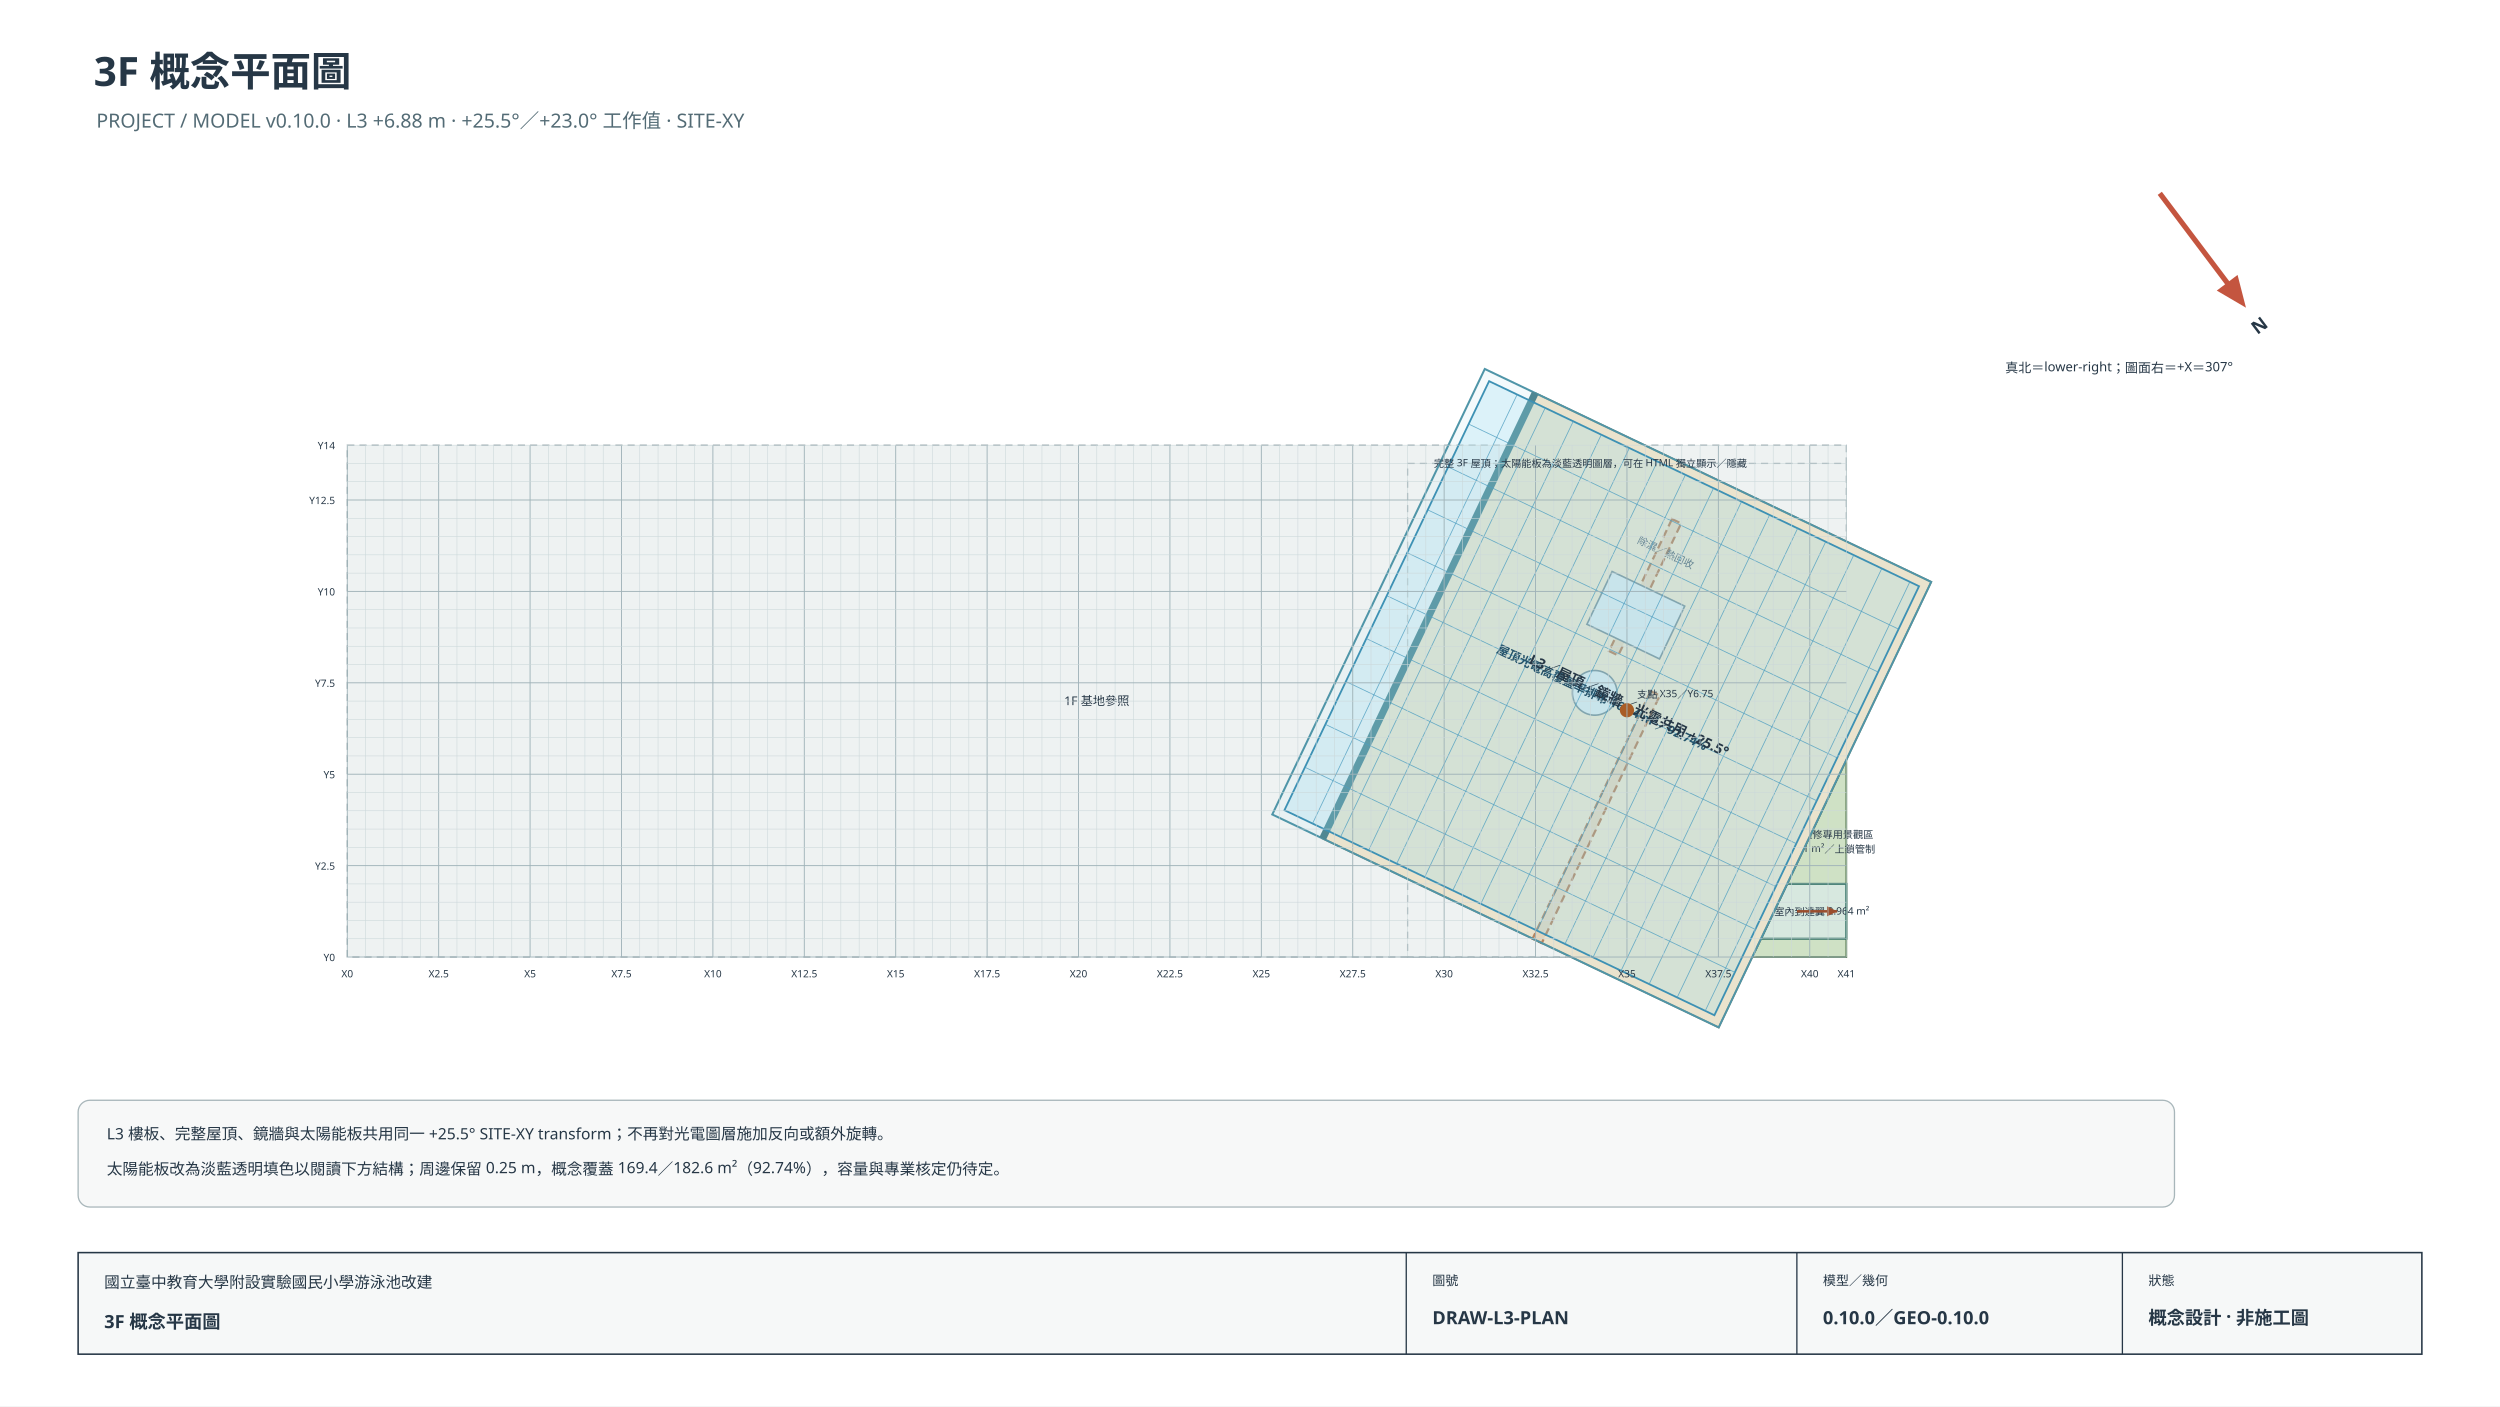
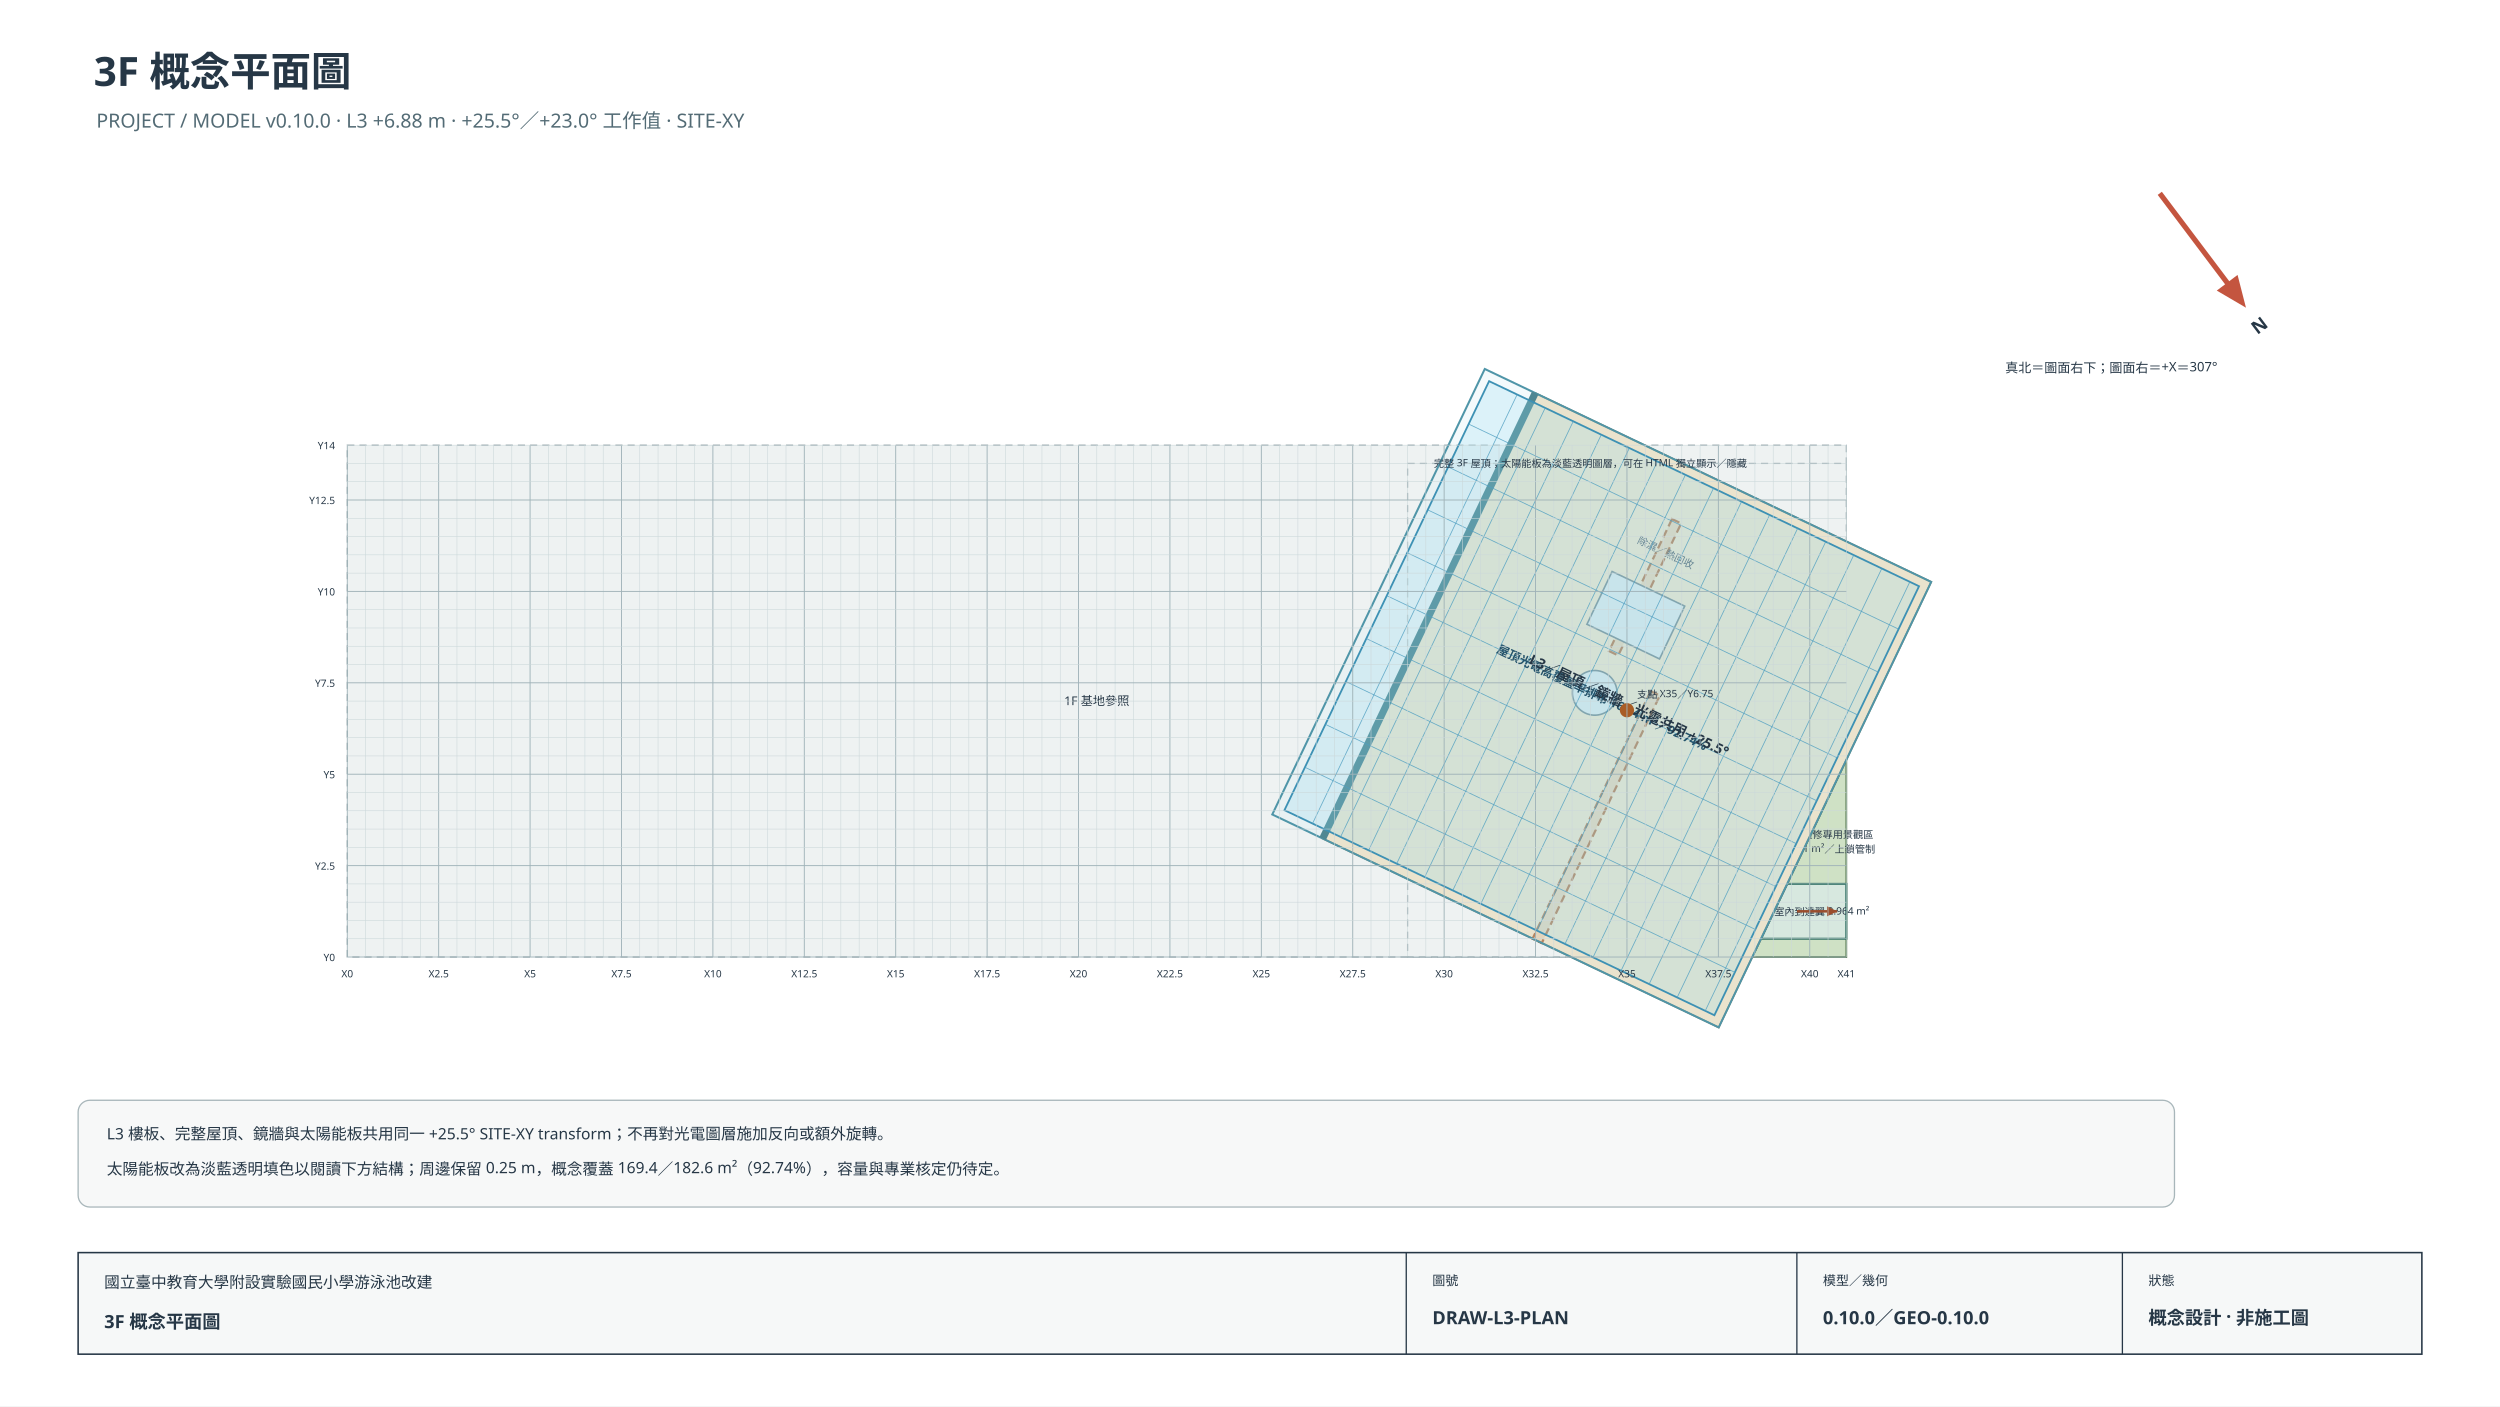
<svg xmlns="http://www.w3.org/2000/svg" width="1920" height="1080" viewBox="0 0 1920 1080" role="img" aria-labelledby="title desc" data-model-version="0.10.0" data-active-geometry="GEO-0.10.0" data-coordinate-system="SITE-XY">
  <style>
  text{font-family:"Noto Sans TC","Microsoft JhengHei",sans-serif;fill:#263746}.title{font-size:31px;font-weight:800}.subtitle{font-size:15px;fill:#536b75}.label{font-size:14px;font-weight:700}.small{font-size:12px}.tiny{font-size:10px}.grid{stroke:#cbd7da;stroke-width:.55}.gridMajor{stroke:#9fb2b8;stroke-width:.9}.outline{fill:none;stroke:#263746;stroke-width:2}.reference{fill:#eef2f2;stroke:#97a8ad;stroke-width:1.2;stroke-dasharray:7 5}.pool{fill:#bfe4ef;stroke:#227698;stroke-width:2}.lane{stroke:#f8fbfc;stroke-width:2;stroke-dasharray:8 5}.working{fill:#f1dfbe;stroke:#a96f28;stroke-width:1.6}.confirmed{fill:#d8ece4;stroke:#237c64;stroke-width:1.6}.service{fill:#dbe5e6;stroke:#5b7278;stroke-width:1.6}.chemical{fill:#ead9e8;stroke:#8e5a88;stroke-width:1.6}.deferred{fill:#e4dbed;stroke:#7c5c98;stroke-width:1.5;stroke-dasharray:6 4}.stair{fill:#d7dde0;stroke:#263746;stroke-width:1.6}.structure{fill:#c3793c;fill-opacity:.18;stroke:#a95c25;stroke-width:2.2;stroke-dasharray:8 4}.dim{stroke:#536b75;stroke-width:1;fill:none}.titleBox{fill:#f6f8f8;stroke:#263746;stroke-width:1.2}.note{fill:#f7f8f8;stroke:#a8b6ba;stroke-width:1}.mirror{stroke:#4f8792;stroke-width:7}.roof{fill:#d8eef2;fill-opacity:.28;stroke:#4f95a8;stroke-width:2}.level{stroke:#8b9ba0;stroke-width:1;stroke-dasharray:7 5}.water{fill:#8fd2e6;fill-opacity:.75;stroke:#227698;stroke-width:2}.wall{fill:#c9d3d4;stroke:#536b75;stroke-width:1.5}.terrace{fill:#cfe1c5;stroke:#52774b;stroke-width:1.7}.arrival{fill:#d7e8df;stroke:#286b5c;stroke-width:2}.corridor{fill:#dcecef;stroke:#357487;stroke-width:1.6}.female{fill:#e5e0ee;stroke:#76598d;stroke-width:1.6}.glassLine{stroke:#3d9bb3;stroke-width:7}.wallLine{stroke:#65757b;stroke-width:6}.windowLine{stroke:#4fa5bb;stroke-width:8}.locker{fill:#cfd8d8;stroke:#64787a;stroke-width:1}.counter{fill:#d7c5ab;stroke:#8a6234;stroke-width:1.5}.plant{fill:#bed6b2;stroke:#52774b;stroke-width:1.3}.pv{fill:#8fd9ee;fill-opacity:.24;stroke:#3d91b4;stroke-width:1.8}.pvGrid{stroke:#4f9fc1;stroke-width:.8;stroke-opacity:.82}.projected{fill:none;stroke:#9b6a43;stroke-width:1.5;stroke-dasharray:6 4}.rain{fill:#d9e5ef;fill-opacity:.55;stroke:#6f6a96;stroke-width:1.5;stroke-dasharray:5 3}
</style>
  <rect width="1920" height="1080" fill="#fff" />
  <text x="72" y="66" class="title">3F 概念平面圖</text>
  <text x="74" y="98" class="subtitle">PROJECT / MODEL v0.10.0 · L3 +6.88 m · +25.5°／+23.0° 工作值 · SITE-XY</text>
  <g data-north-plan-direction="lower-right" data-north-rotation="143" transform="translate(1690 190) rotate(143)">
    <line x1="0" y1="52" x2="0" y2="-38" stroke="#c4553f" stroke-width="4" />
    <path d="M0 -58L-10 -34H10Z" fill="#c4553f" />
    <text x="0" y="-70" text-anchor="middle" class="label">N</text>
  </g>
-   <text x="1540" y="286" class="tiny">真北＝lower-right；圖面右＝+X＝307°</text>
+   <text x="1540" y="286" class="tiny">真北＝圖面右下；圖面右＝+X＝307°</text>
  <g transform="translate(184.8 118.8) scale(0.78)" data-drawing-scale="fit-complete-rotated-roof">
    <g data-entity="SITE-01" data-coordinate-system="SITE-XY" data-bounds="0,41,0,14">
      <rect x="105" y="286" width="1476" height="504" class="reference" />
      <text x="843" y="542" text-anchor="middle" class="small">1F 基地參照</text>
    </g>
    <g data-entity="L2-PLATE-01" data-coordinate-system="SITE-XY" data-bounds="29,41,0,13.5">
      <rect x="1149" y="304" width="432" height="486" class="reference" />
      <text x="1365" y="551" text-anchor="middle" class="small">固定 L2 投影</text>
    </g>
    <polygon points="1488.408,790 1581,790 1581,595.888" class="terrace" data-entity="L3-EXT-01" data-gross-area="6.935" />
    <text x="1557.6" y="673" text-anchor="middle" class="tiny">教師／維修專用景觀區</text>
    <text x="1557.6" y="687.4" text-anchor="middle" class="tiny">淨 3.971 m²／上鎖管制</text>
    <polygon points="1496.976,772 1581,772 1581,718 1522.752,718" class="arrival" data-entity="Z-L3-ARRIVAL-01" data-covered="true" />
    <text x="1546.8" y="749" text-anchor="middle" class="tiny">有頂室內到達翼 2.964 m²</text>
    <line x1="1532.4" y1="745" x2="1572" y2="745" stroke="#9a4e2d" stroke-width="2.5" />
    <path d="M1572 745l-10 -5v10z" fill="#9a4e2d" />
    <g data-entity="L3-ROTATED-ASSEMBLY" data-shared-plan-rotation="25.5" transform="rotate(25.5 1365 547)">
      <g data-entity="L3-PLATE-01" data-coordinate-system="SITE-XY" data-bounds="29,41,0,13.5">
        <rect x="1149" y="304" width="432" height="486" class="working" />
      </g>
      <g class="structure">
        <rect x="1324" y="358" width="10" height="144" />
        <rect x="1378" y="520" width="10" height="270" />
      </g>
      <g>
        <rect x="1293" y="430" width="79.2" height="57.6" class="service" />
        <circle cx="1329" cy="545.2" r="22" class="service" />
        <text x="1332.6" y="394" text-anchor="middle" class="tiny">除濕／熱回收</text>
        <text x="1329" y="549.2" text-anchor="middle" class="tiny">水塔</text>
      </g>
      <g data-entity="RF-L3-01" data-area="182.628" data-complete-roof="true">
        <rect x="1093.992" y="304" width="487.008" height="486" class="roof" />
      </g>
      <line x1="1149" y1="790" x2="1149" y2="304" class="mirror" data-entity="F-MIR-01" />
      <g data-entity="RF-PV-RES-01" data-area="169.364" data-roof-area="182.628" data-coverage-percent="92.74" data-perimeter-setback="0.25" data-capacity-status="deferred" data-shared-plan-rotation="25.5">
        <rect x="1102.992" y="313" width="469.008" height="468" class="pv" />
        <line x1="1133.592" y1="781" x2="1133.592" y2="313" class="pvGrid" />
        <line x1="1164.192" y1="781" x2="1164.192" y2="313" class="pvGrid" />
        <line x1="1194.792" y1="781" x2="1194.792" y2="313" class="pvGrid" />
        <line x1="1225.392" y1="781" x2="1225.392" y2="313" class="pvGrid" />
        <line x1="1255.992" y1="781" x2="1255.992" y2="313" class="pvGrid" />
        <line x1="1286.592" y1="781" x2="1286.592" y2="313" class="pvGrid" />
        <line x1="1317.192" y1="781" x2="1317.192" y2="313" class="pvGrid" />
        <line x1="1347.792" y1="781" x2="1347.792" y2="313" class="pvGrid" />
        <line x1="1378.392" y1="781" x2="1378.392" y2="313" class="pvGrid" />
        <line x1="1408.992" y1="781" x2="1408.992" y2="313" class="pvGrid" />
        <line x1="1439.592" y1="781" x2="1439.592" y2="313" class="pvGrid" />
        <line x1="1470.192" y1="781" x2="1470.192" y2="313" class="pvGrid" />
        <line x1="1500.792" y1="781" x2="1500.792" y2="313" class="pvGrid" />
        <line x1="1531.392" y1="781" x2="1531.392" y2="313" class="pvGrid" />
        <line x1="1561.992" y1="781" x2="1561.992" y2="313" class="pvGrid" />
        <line x1="1102.992" y1="734.2" x2="1572" y2="734.2" class="pvGrid" />
        <line x1="1102.992" y1="687.4" x2="1572" y2="687.4" class="pvGrid" />
        <line x1="1102.992" y1="640.6" x2="1572" y2="640.6" class="pvGrid" />
        <line x1="1102.992" y1="593.8" x2="1572" y2="593.8" class="pvGrid" />
        <line x1="1102.992" y1="547" x2="1572" y2="547" class="pvGrid" />
        <line x1="1102.992" y1="500.2" x2="1572" y2="500.2" class="pvGrid" />
        <line x1="1102.992" y1="453.4" x2="1572" y2="453.4" class="pvGrid" />
        <line x1="1102.992" y1="406.6" x2="1572" y2="406.6" class="pvGrid" />
        <line x1="1102.992" y1="359.8" x2="1572" y2="359.8" class="pvGrid" />
        <text x="1337.496" y="551" text-anchor="middle" class="small" style="fill:#24536b;font-weight:700">屋頂光電高覆蓋率排布 169.4 m²／92.74%</text>
      </g>
      <text x="1365" y="547" text-anchor="middle" class="label">L3／屋頂／鏡牆／光電共用 +25.5°</text>
    </g>
    <circle cx="1365" cy="547" r="7" fill="#a95c25" />
    <text x="1375" y="535" class="tiny">支點 X35／Y6.75</text>
    <g aria-label="SITE-XY 0.5 m grid" data-grid-visible="true" data-minor-spacing="0.5" data-major-spacing="2.5">
      <line x1="105" y1="286" x2="105" y2="790" class="gridMajor" />
      <text x="105" y="810" text-anchor="middle" class="tiny">X0</text>
      <line x1="123" y1="286" x2="123" y2="790" class="grid" />
      <line x1="141" y1="286" x2="141" y2="790" class="grid" />
      <line x1="159" y1="286" x2="159" y2="790" class="grid" />
      <line x1="177" y1="286" x2="177" y2="790" class="grid" />
      <line x1="195" y1="286" x2="195" y2="790" class="gridMajor" />
      <text x="195" y="810" text-anchor="middle" class="tiny">X2.5</text>
      <line x1="213" y1="286" x2="213" y2="790" class="grid" />
      <line x1="231" y1="286" x2="231" y2="790" class="grid" />
      <line x1="249" y1="286" x2="249" y2="790" class="grid" />
      <line x1="267" y1="286" x2="267" y2="790" class="grid" />
      <line x1="285" y1="286" x2="285" y2="790" class="gridMajor" />
      <text x="285" y="810" text-anchor="middle" class="tiny">X5</text>
      <line x1="303" y1="286" x2="303" y2="790" class="grid" />
      <line x1="321" y1="286" x2="321" y2="790" class="grid" />
      <line x1="339" y1="286" x2="339" y2="790" class="grid" />
      <line x1="357" y1="286" x2="357" y2="790" class="grid" />
      <line x1="375" y1="286" x2="375" y2="790" class="gridMajor" />
      <text x="375" y="810" text-anchor="middle" class="tiny">X7.5</text>
      <line x1="393" y1="286" x2="393" y2="790" class="grid" />
      <line x1="411" y1="286" x2="411" y2="790" class="grid" />
      <line x1="429" y1="286" x2="429" y2="790" class="grid" />
      <line x1="447" y1="286" x2="447" y2="790" class="grid" />
      <line x1="465" y1="286" x2="465" y2="790" class="gridMajor" />
      <text x="465" y="810" text-anchor="middle" class="tiny">X10</text>
      <line x1="483" y1="286" x2="483" y2="790" class="grid" />
      <line x1="501" y1="286" x2="501" y2="790" class="grid" />
      <line x1="519" y1="286" x2="519" y2="790" class="grid" />
      <line x1="537" y1="286" x2="537" y2="790" class="grid" />
      <line x1="555" y1="286" x2="555" y2="790" class="gridMajor" />
      <text x="555" y="810" text-anchor="middle" class="tiny">X12.5</text>
      <line x1="573" y1="286" x2="573" y2="790" class="grid" />
      <line x1="591" y1="286" x2="591" y2="790" class="grid" />
      <line x1="609" y1="286" x2="609" y2="790" class="grid" />
      <line x1="627" y1="286" x2="627" y2="790" class="grid" />
      <line x1="645" y1="286" x2="645" y2="790" class="gridMajor" />
      <text x="645" y="810" text-anchor="middle" class="tiny">X15</text>
      <line x1="663" y1="286" x2="663" y2="790" class="grid" />
      <line x1="681" y1="286" x2="681" y2="790" class="grid" />
      <line x1="699" y1="286" x2="699" y2="790" class="grid" />
      <line x1="717" y1="286" x2="717" y2="790" class="grid" />
      <line x1="735" y1="286" x2="735" y2="790" class="gridMajor" />
      <text x="735" y="810" text-anchor="middle" class="tiny">X17.5</text>
      <line x1="753" y1="286" x2="753" y2="790" class="grid" />
      <line x1="771" y1="286" x2="771" y2="790" class="grid" />
      <line x1="789" y1="286" x2="789" y2="790" class="grid" />
      <line x1="807" y1="286" x2="807" y2="790" class="grid" />
      <line x1="825" y1="286" x2="825" y2="790" class="gridMajor" />
      <text x="825" y="810" text-anchor="middle" class="tiny">X20</text>
      <line x1="843" y1="286" x2="843" y2="790" class="grid" />
      <line x1="861" y1="286" x2="861" y2="790" class="grid" />
      <line x1="879" y1="286" x2="879" y2="790" class="grid" />
      <line x1="897" y1="286" x2="897" y2="790" class="grid" />
      <line x1="915" y1="286" x2="915" y2="790" class="gridMajor" />
      <text x="915" y="810" text-anchor="middle" class="tiny">X22.5</text>
      <line x1="933" y1="286" x2="933" y2="790" class="grid" />
      <line x1="951" y1="286" x2="951" y2="790" class="grid" />
      <line x1="969" y1="286" x2="969" y2="790" class="grid" />
      <line x1="987" y1="286" x2="987" y2="790" class="grid" />
      <line x1="1005" y1="286" x2="1005" y2="790" class="gridMajor" />
      <text x="1005" y="810" text-anchor="middle" class="tiny">X25</text>
      <line x1="1023" y1="286" x2="1023" y2="790" class="grid" />
      <line x1="1041" y1="286" x2="1041" y2="790" class="grid" />
      <line x1="1059" y1="286" x2="1059" y2="790" class="grid" />
      <line x1="1077" y1="286" x2="1077" y2="790" class="grid" />
      <line x1="1095" y1="286" x2="1095" y2="790" class="gridMajor" />
      <text x="1095" y="810" text-anchor="middle" class="tiny">X27.5</text>
      <line x1="1113" y1="286" x2="1113" y2="790" class="grid" />
      <line x1="1131" y1="286" x2="1131" y2="790" class="grid" />
      <line x1="1149" y1="286" x2="1149" y2="790" class="grid" />
      <line x1="1167" y1="286" x2="1167" y2="790" class="grid" />
      <line x1="1185" y1="286" x2="1185" y2="790" class="gridMajor" />
      <text x="1185" y="810" text-anchor="middle" class="tiny">X30</text>
      <line x1="1203" y1="286" x2="1203" y2="790" class="grid" />
      <line x1="1221" y1="286" x2="1221" y2="790" class="grid" />
      <line x1="1239" y1="286" x2="1239" y2="790" class="grid" />
      <line x1="1257" y1="286" x2="1257" y2="790" class="grid" />
      <line x1="1275" y1="286" x2="1275" y2="790" class="gridMajor" />
      <text x="1275" y="810" text-anchor="middle" class="tiny">X32.5</text>
      <line x1="1293" y1="286" x2="1293" y2="790" class="grid" />
      <line x1="1311" y1="286" x2="1311" y2="790" class="grid" />
      <line x1="1329" y1="286" x2="1329" y2="790" class="grid" />
      <line x1="1347" y1="286" x2="1347" y2="790" class="grid" />
      <line x1="1365" y1="286" x2="1365" y2="790" class="gridMajor" />
      <text x="1365" y="810" text-anchor="middle" class="tiny">X35</text>
      <line x1="1383" y1="286" x2="1383" y2="790" class="grid" />
      <line x1="1401" y1="286" x2="1401" y2="790" class="grid" />
      <line x1="1419" y1="286" x2="1419" y2="790" class="grid" />
      <line x1="1437" y1="286" x2="1437" y2="790" class="grid" />
      <line x1="1455" y1="286" x2="1455" y2="790" class="gridMajor" />
      <text x="1455" y="810" text-anchor="middle" class="tiny">X37.5</text>
      <line x1="1473" y1="286" x2="1473" y2="790" class="grid" />
      <line x1="1491" y1="286" x2="1491" y2="790" class="grid" />
      <line x1="1509" y1="286" x2="1509" y2="790" class="grid" />
      <line x1="1527" y1="286" x2="1527" y2="790" class="grid" />
      <line x1="1545" y1="286" x2="1545" y2="790" class="gridMajor" />
      <text x="1545" y="810" text-anchor="middle" class="tiny">X40</text>
      <line x1="1563" y1="286" x2="1563" y2="790" class="grid" />
      <line x1="1581" y1="286" x2="1581" y2="790" class="grid" />
      <text x="1581" y="810" text-anchor="middle" class="tiny">X41</text>
      <line x1="105" y1="790" x2="1581" y2="790" class="gridMajor" />
      <text x="93" y="794" text-anchor="end" class="tiny">Y0</text>
      <line x1="105" y1="772" x2="1581" y2="772" class="grid" />
      <line x1="105" y1="754" x2="1581" y2="754" class="grid" />
      <line x1="105" y1="736" x2="1581" y2="736" class="grid" />
      <line x1="105" y1="718" x2="1581" y2="718" class="grid" />
      <line x1="105" y1="700" x2="1581" y2="700" class="gridMajor" />
      <text x="93" y="704" text-anchor="end" class="tiny">Y2.5</text>
      <line x1="105" y1="682" x2="1581" y2="682" class="grid" />
      <line x1="105" y1="664" x2="1581" y2="664" class="grid" />
      <line x1="105" y1="646" x2="1581" y2="646" class="grid" />
      <line x1="105" y1="628" x2="1581" y2="628" class="grid" />
      <line x1="105" y1="610" x2="1581" y2="610" class="gridMajor" />
      <text x="93" y="614" text-anchor="end" class="tiny">Y5</text>
      <line x1="105" y1="592" x2="1581" y2="592" class="grid" />
      <line x1="105" y1="574" x2="1581" y2="574" class="grid" />
      <line x1="105" y1="556" x2="1581" y2="556" class="grid" />
      <line x1="105" y1="538" x2="1581" y2="538" class="grid" />
      <line x1="105" y1="520" x2="1581" y2="520" class="gridMajor" />
      <text x="93" y="524" text-anchor="end" class="tiny">Y7.5</text>
      <line x1="105" y1="502" x2="1581" y2="502" class="grid" />
      <line x1="105" y1="484" x2="1581" y2="484" class="grid" />
      <line x1="105" y1="466" x2="1581" y2="466" class="grid" />
      <line x1="105" y1="448" x2="1581" y2="448" class="grid" />
      <line x1="105" y1="430" x2="1581" y2="430" class="gridMajor" />
      <text x="93" y="434" text-anchor="end" class="tiny">Y10</text>
      <line x1="105" y1="412" x2="1581" y2="412" class="grid" />
      <line x1="105" y1="394" x2="1581" y2="394" class="grid" />
      <line x1="105" y1="376" x2="1581" y2="376" class="grid" />
      <line x1="105" y1="358" x2="1581" y2="358" class="grid" />
      <line x1="105" y1="340" x2="1581" y2="340" class="gridMajor" />
      <text x="93" y="344" text-anchor="end" class="tiny">Y12.5</text>
      <line x1="105" y1="322" x2="1581" y2="322" class="grid" />
      <line x1="105" y1="304" x2="1581" y2="304" class="grid" />
      <line x1="105" y1="286" x2="1581" y2="286" class="grid" />
      <text x="93" y="290" text-anchor="end" class="tiny">Y14</text>
    </g>
    <text x="1329" y="307.6" text-anchor="middle" class="tiny">完整 3F 屋頂；太陽能板為淡藍透明圖層，可在 HTML 獨立顯示／隱藏</text>
  </g>
  <rect x="60" y="845" width="1610" height="82" rx="9" class="note" />
  <text x="82" y="875" class="small">L3 樓板、完整屋頂、鏡牆與太陽能板共用同一 +25.5° SITE-XY transform；不再對光電圖層施加反向或額外旋轉。</text>
  <text x="82" y="902" class="small">太陽能板改為淡藍透明填色以閱讀下方結構；周邊保留 0.25 m，概念覆蓋 169.4／182.6 m²（92.74%），容量與專業核定仍待定。</text>
  <g transform="translate(60 962)">
    <rect width="1800" height="78" class="titleBox" />
    <line x1="1020" y1="0" x2="1020" y2="78" stroke="#263746" />
    <line x1="1320" y1="0" x2="1320" y2="78" stroke="#263746" />
    <line x1="1570" y1="0" x2="1570" y2="78" stroke="#263746" />
    <text x="20" y="27" class="small">國立臺中教育大學附設實驗國民小學游泳池改建</text>
    <text x="20" y="58" class="label">3F 概念平面圖</text>
    <text x="1040" y="25" class="tiny">圖號</text>
    <text x="1040" y="55" class="label">DRAW-L3-PLAN</text>
    <text x="1340" y="25" class="tiny">模型／幾何</text>
    <text x="1340" y="55" class="label">0.10.0／GEO-0.10.0</text>
    <text x="1590" y="25" class="tiny">狀態</text>
    <text x="1590" y="55" class="label">概念設計 · 非施工圖</text>
  </g>
</svg>
